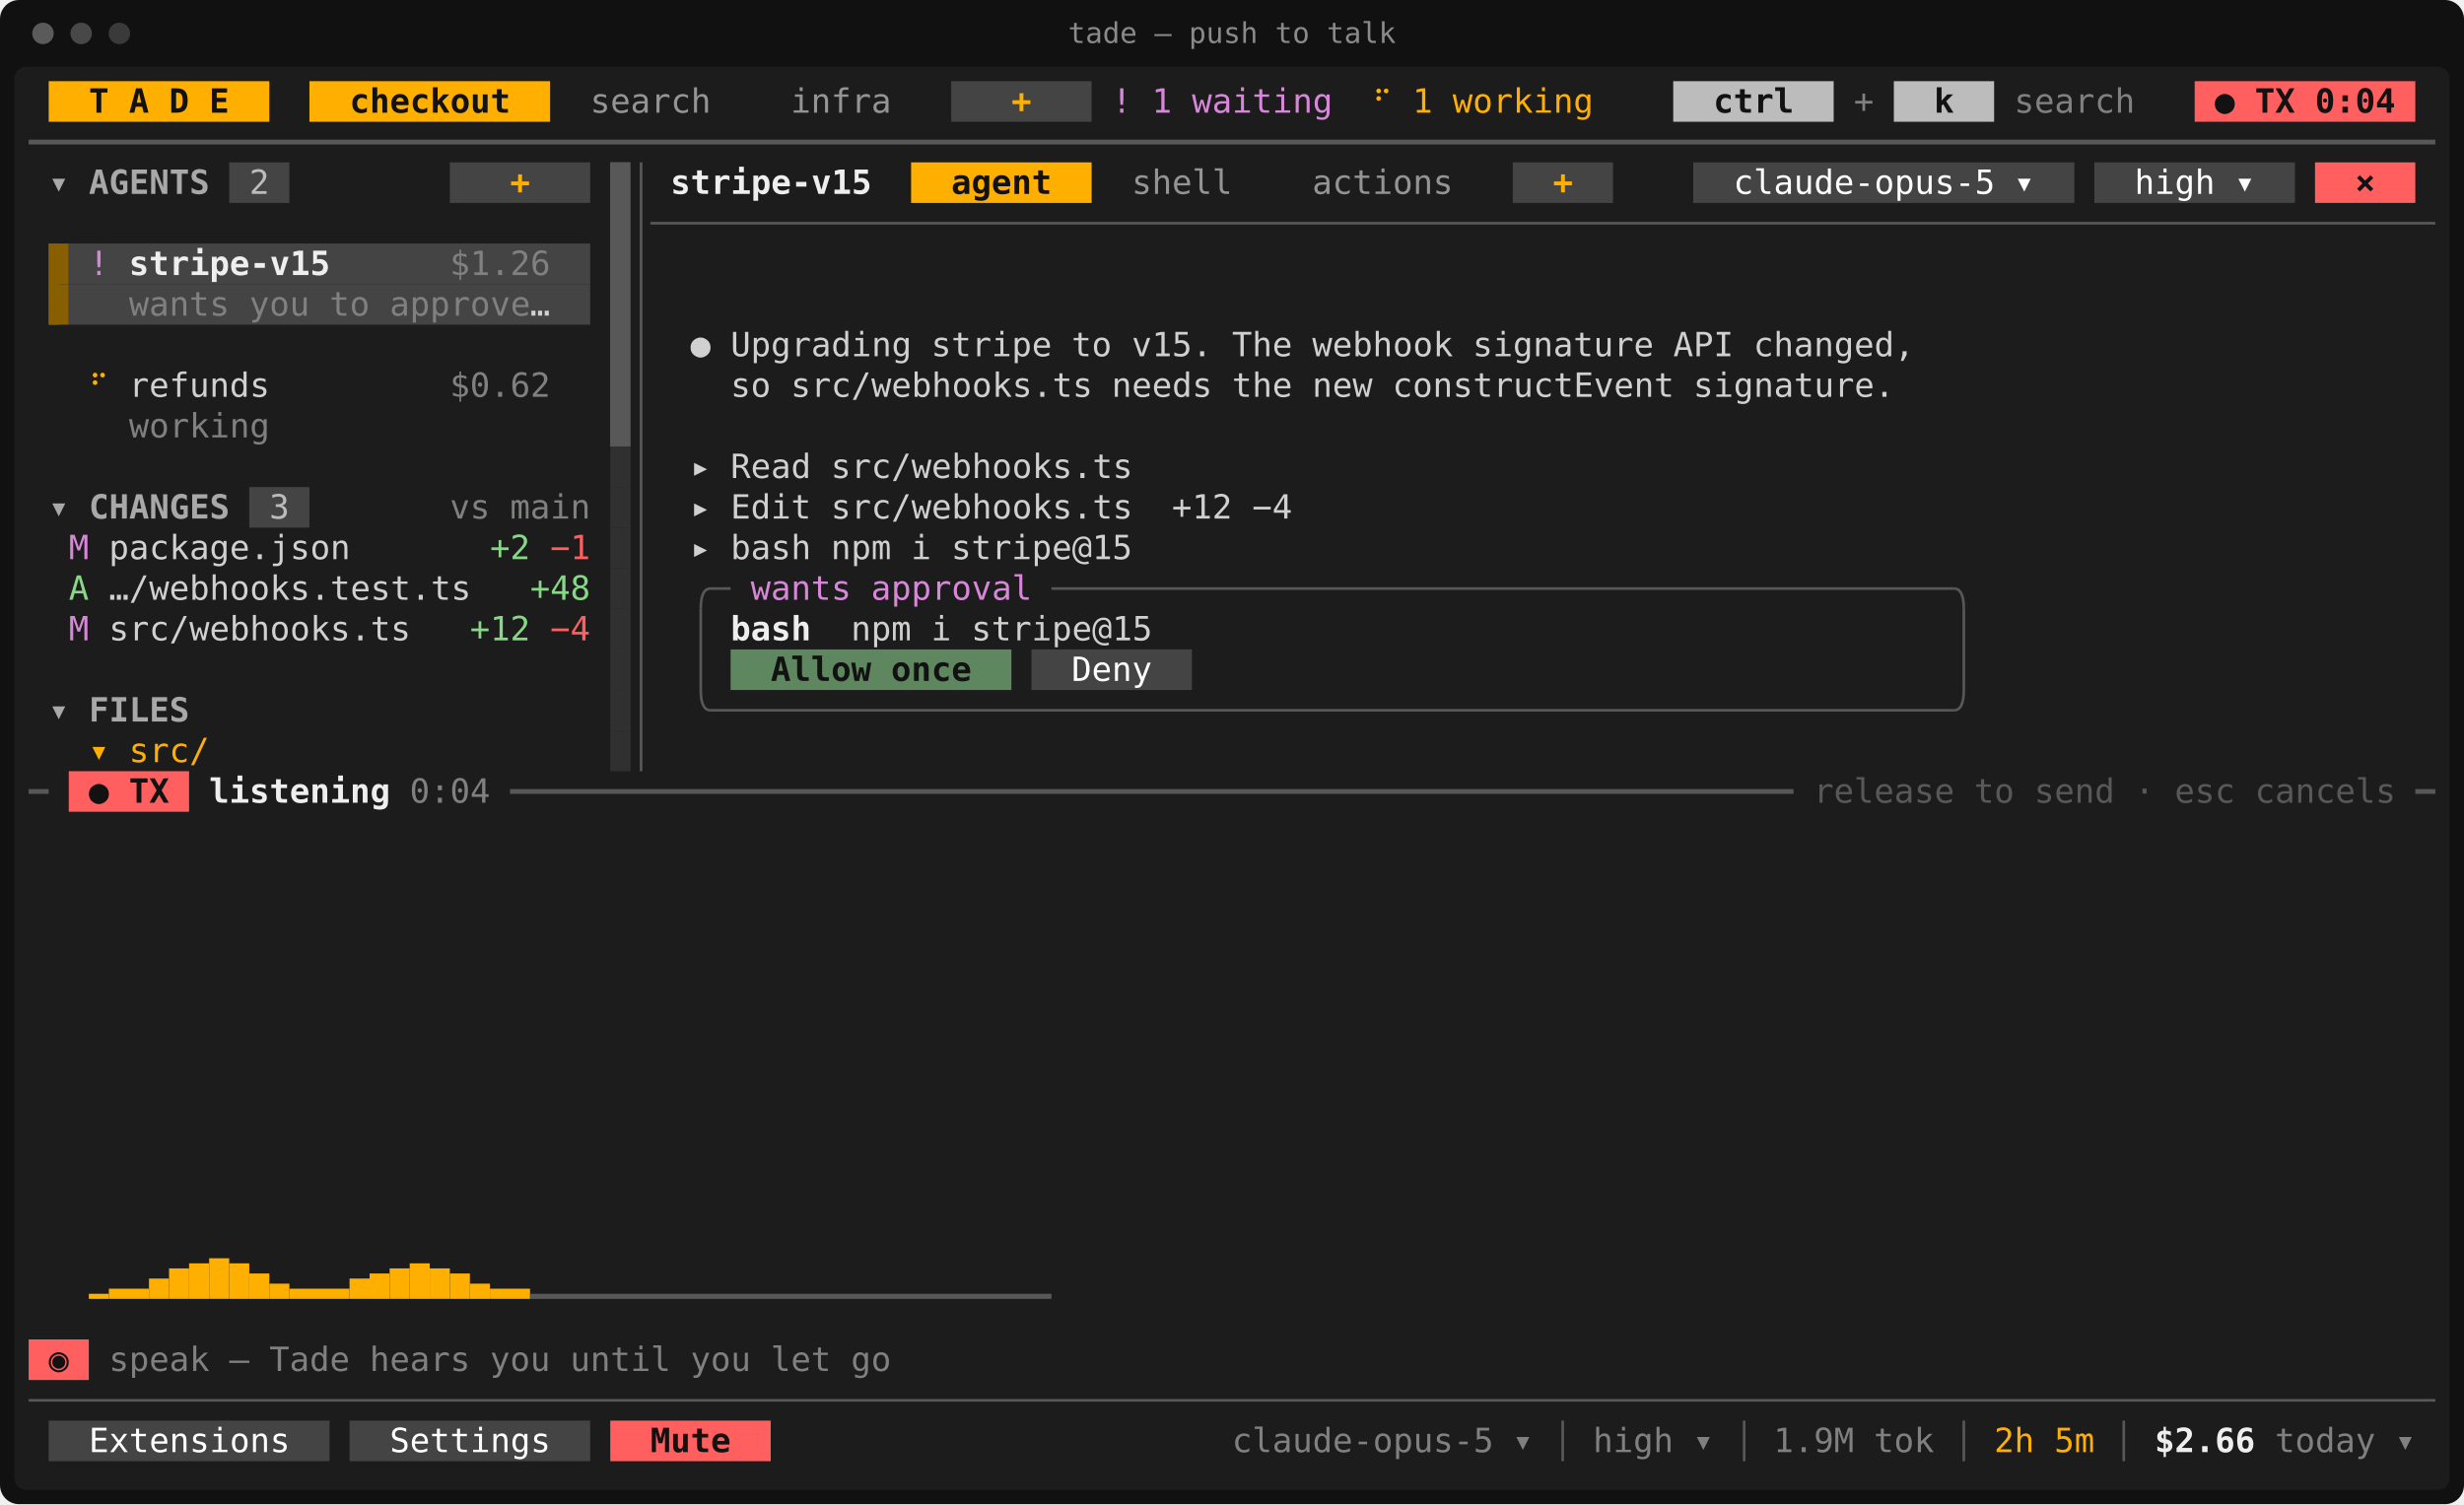
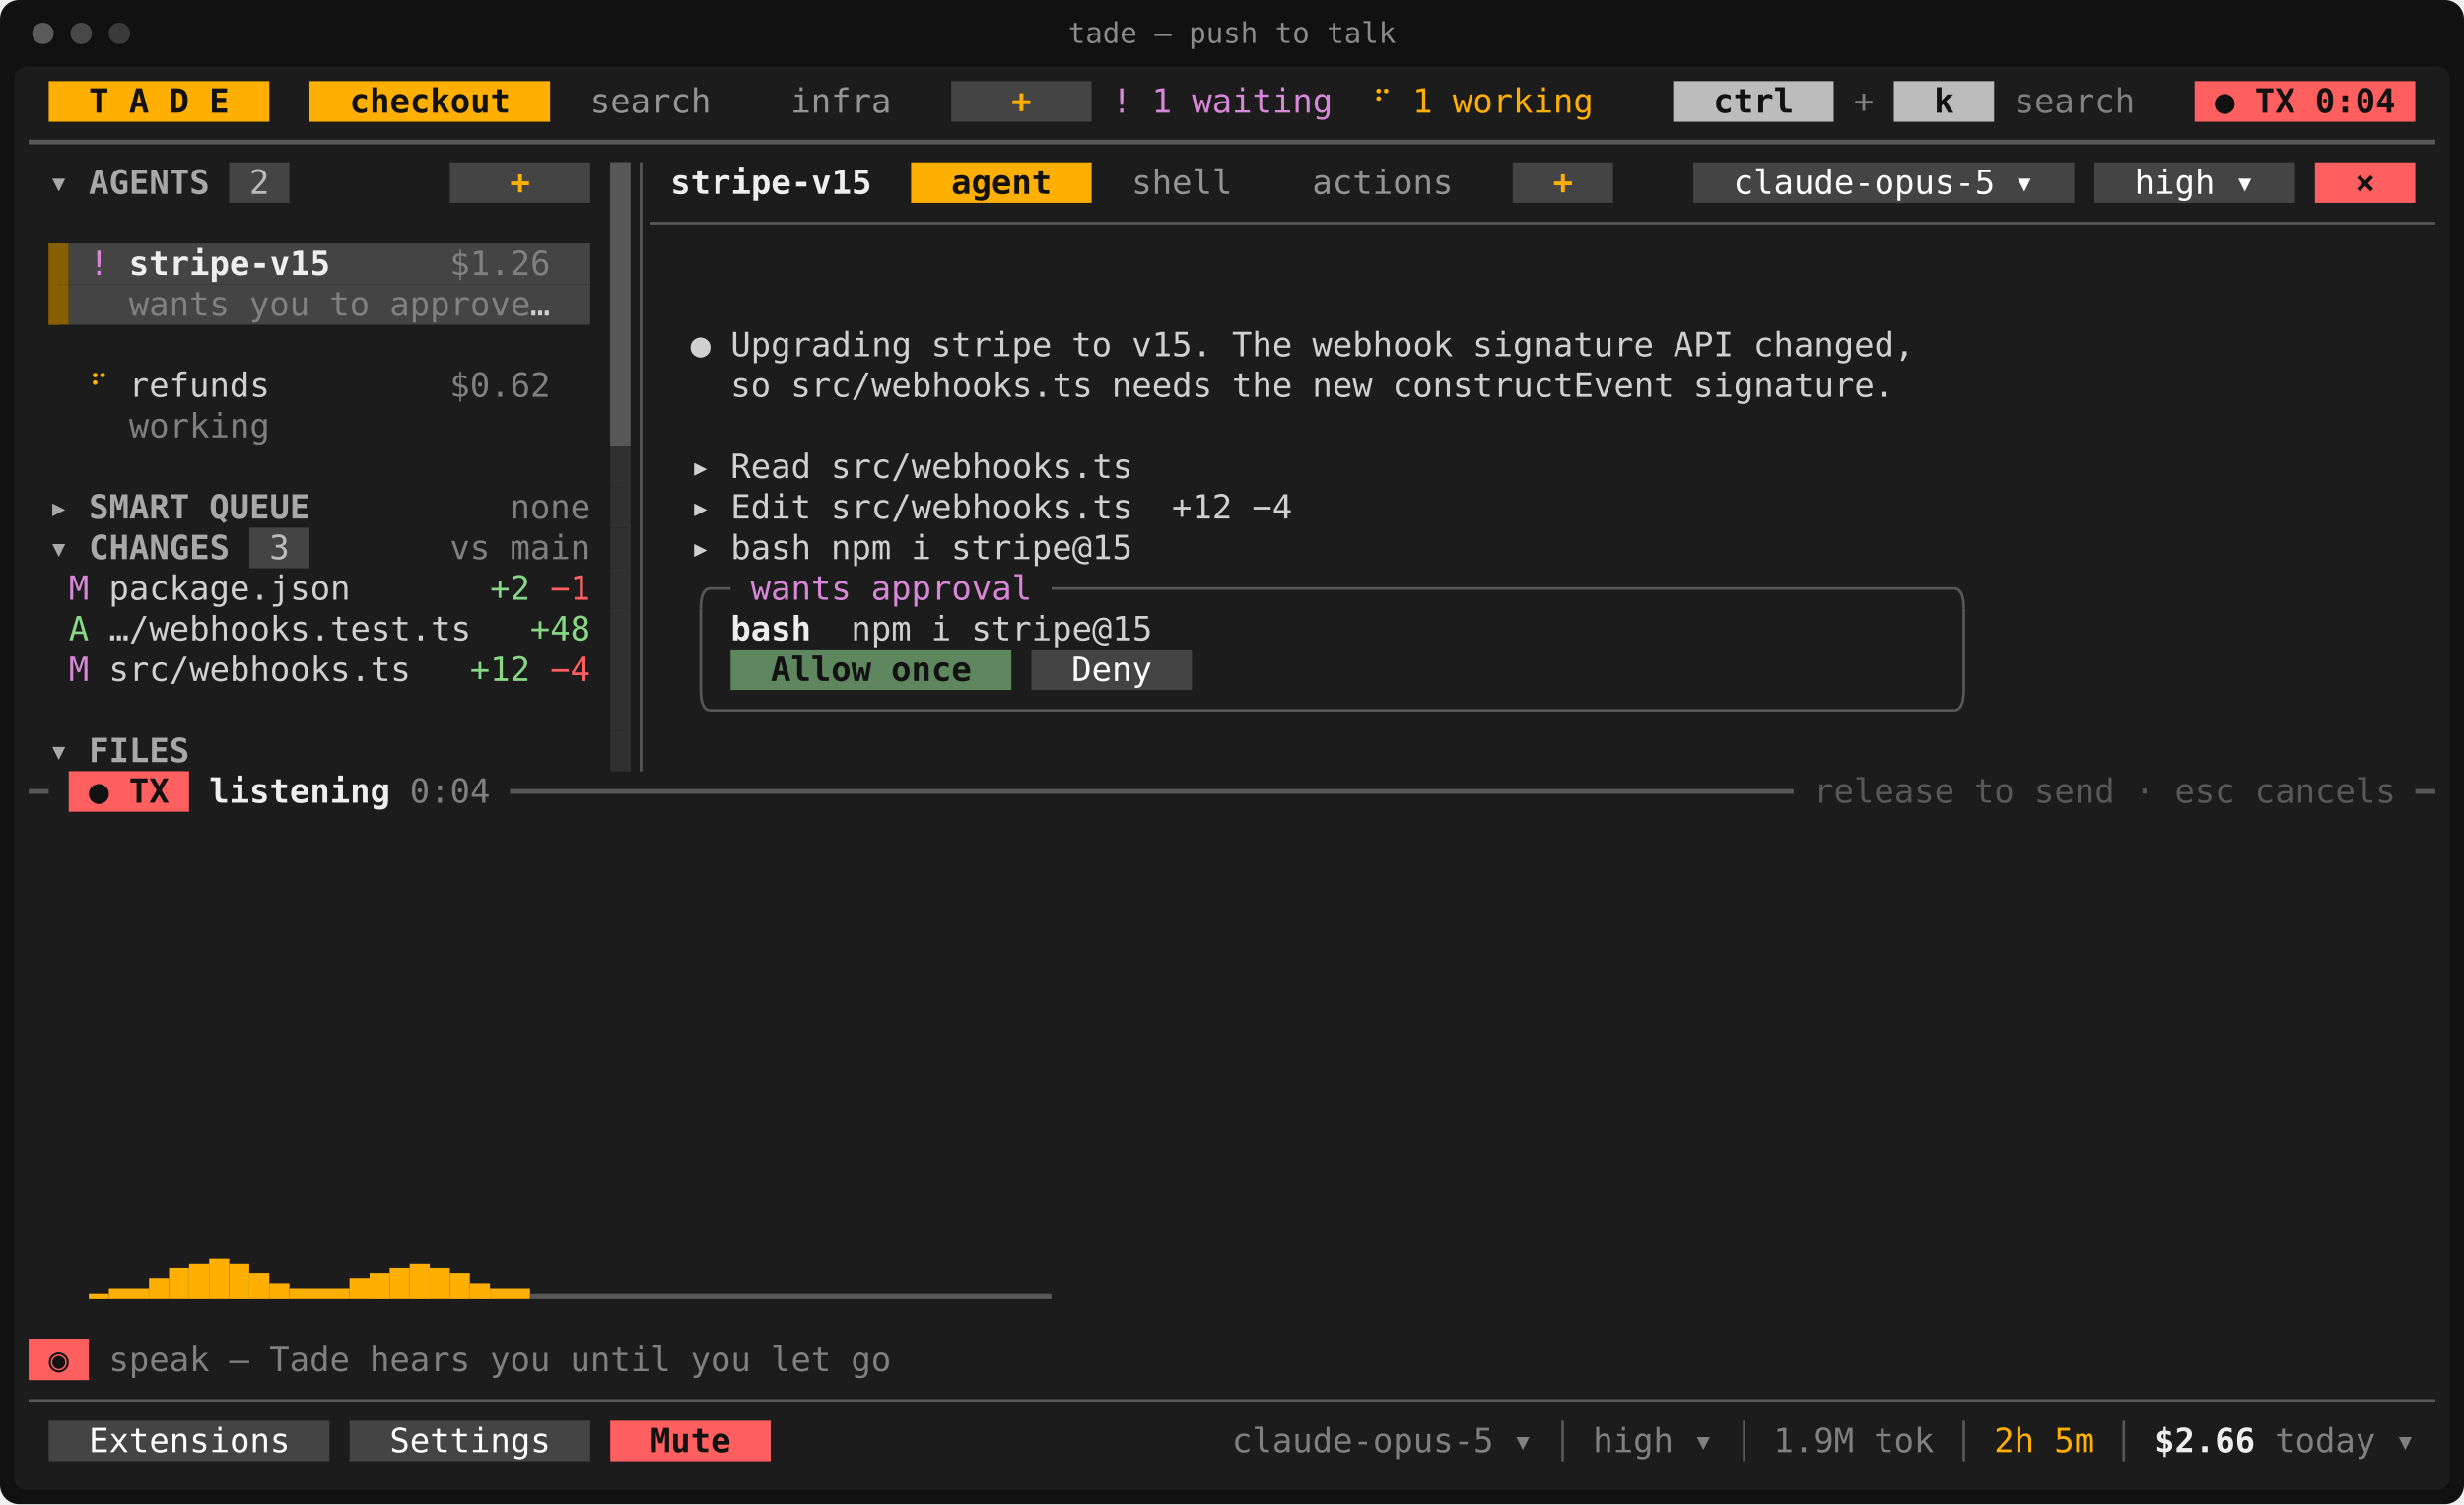
<svg xmlns="http://www.w3.org/2000/svg" viewBox="0 0 1032 630" width="1032" height="630" font-family="ui-monospace,SFMono-Regular,Menlo,Consolas,'DejaVu Sans Mono','Liberation Mono',monospace" font-size="14" role="img" aria-label="tade — push to talk">
  <rect width="1032" height="630" rx="8" fill="#111111" />
  <rect x="6" y="28" width="1020" height="596" rx="5" fill="#1c1c1c" />
  <circle cx="18" cy="14" r="4.5" fill="#5a5a5a" />
  <circle cx="34" cy="14" r="4.5" fill="#484848" />
  <circle cx="50" cy="14" r="4.5" fill="#3a3a3a" />
  <text x="516" y="18" fill="#8a8a8a" font-size="12" text-anchor="middle">tade — push to talk</text>
  <rect x="20.4" y="34" width="92.4" height="17" fill="#ffaf00" />
  <rect x="129.6" y="34" width="100.8" height="17" fill="#ffaf00" />
  <rect x="398.4" y="34" width="58.8" height="17" fill="#444444" />
  <rect x="700.8" y="34" width="67.2" height="17" fill="#bcbcbc" />
  <rect x="793.2" y="34" width="42" height="17" fill="#bcbcbc" />
  <rect x="919.2" y="34" width="92.4" height="17" fill="#ff5f5f" />
  <rect x="96" y="68" width="25.2" height="17" fill="#444444" />
  <rect x="188.4" y="68" width="58.8" height="17" fill="#444444" />
  <rect x="255.6" y="68" width="8.4" height="17" fill="#585858" />
  <rect x="381.6" y="68" width="75.6" height="17" fill="#ffaf00" />
  <rect x="633.6" y="68" width="42" height="17" fill="#444444" />
  <rect x="709.2" y="68" width="159.6" height="17" fill="#444444" />
  <rect x="877.2" y="68" width="84" height="17" fill="#444444" />
  <rect x="969.6" y="68" width="42" height="17" fill="#ff5f5f" />
  <rect x="255.6" y="85" width="8.4" height="17" fill="#585858" />
  <rect x="20.4" y="102" width="8.4" height="17" fill="#875f00" />
  <rect x="28.8" y="102" width="218.4" height="17" fill="#444444" />
  <rect x="255.6" y="102" width="8.4" height="17" fill="#585858" />
  <rect x="20.4" y="119" width="8.4" height="17" fill="#875f00" />
  <rect x="28.8" y="119" width="218.4" height="17" fill="#444444" />
  <rect x="255.6" y="119" width="8.4" height="17" fill="#585858" />
  <rect x="255.6" y="136" width="8.4" height="17" fill="#585858" />
  <rect x="255.6" y="153" width="8.4" height="17" fill="#585858" />
  <rect x="255.6" y="170" width="8.4" height="17" fill="#585858" />
  <rect x="255.6" y="187" width="8.4" height="17" fill="#303030" />
-   <rect x="104.4" y="204" width="25.2" height="17" fill="#444444" />
  <rect x="255.6" y="204" width="8.4" height="17" fill="#303030" />
+   <rect x="104.4" y="221" width="25.2" height="17" fill="#444444" />
  <rect x="255.6" y="221" width="8.4" height="17" fill="#303030" />
  <rect x="255.6" y="238" width="8.4" height="17" fill="#303030" />
  <rect x="255.6" y="255" width="8.4" height="17" fill="#303030" />
  <rect x="255.6" y="272" width="8.4" height="17" fill="#303030" />
  <rect x="306" y="272" width="117.6" height="17" fill="#5f875f" />
  <rect x="432" y="272" width="67.2" height="17" fill="#444444" />
  <rect x="255.6" y="289" width="8.4" height="17" fill="#303030" />
  <rect x="255.6" y="306" width="8.4" height="17" fill="#303030" />
  <rect x="28.8" y="323" width="50.4" height="17" fill="#ff5f5f" />
  <rect x="12" y="561" width="25.2" height="17" fill="#ff5f5f" />
  <rect x="20.4" y="595" width="117.6" height="17" fill="#444444" />
  <rect x="146.4" y="595" width="100.8" height="17" fill="#444444" />
  <rect x="255.6" y="595" width="67.2" height="17" fill="#ff5f5f" />
  <rect x="255.6" y="68" width="8.4" height="119" fill="#585858" />
  <rect x="20.4" y="102" width="4.2" height="34" fill="#875f00" />
  <rect x="262.95" y="187" width="1.05" height="136" fill="#303030" />
  <rect x="37.2" y="541.88" width="8.4" height="2.13" fill="#ffaf00" />
  <rect x="45.6" y="539.75" width="16.8" height="4.25" fill="#ffaf00" />
  <rect x="62.4" y="535.5" width="8.4" height="8.5" fill="#ffaf00" />
  <rect x="70.8" y="531.25" width="8.4" height="12.75" fill="#ffaf00" />
  <rect x="79.2" y="529.13" width="8.4" height="14.88" fill="#ffaf00" />
  <rect x="87.6" y="527" width="8.4" height="17" fill="#ffaf00" />
  <rect x="96" y="529.13" width="8.4" height="14.88" fill="#ffaf00" />
  <rect x="104.4" y="533.38" width="8.4" height="10.63" fill="#ffaf00" />
  <rect x="112.8" y="537.63" width="8.4" height="6.38" fill="#ffaf00" />
  <rect x="121.2" y="539.75" width="25.2" height="4.25" fill="#ffaf00" />
  <rect x="146.4" y="535.5" width="8.4" height="8.5" fill="#ffaf00" />
  <rect x="154.8" y="533.38" width="8.4" height="10.63" fill="#ffaf00" />
  <rect x="163.2" y="531.25" width="8.4" height="12.75" fill="#ffaf00" />
  <rect x="171.6" y="529.13" width="8.4" height="14.88" fill="#ffaf00" />
  <rect x="180" y="531.25" width="8.4" height="12.75" fill="#ffaf00" />
  <rect x="188.4" y="533.38" width="8.4" height="10.63" fill="#ffaf00" />
  <rect x="196.8" y="537.63" width="8.4" height="6.38" fill="#ffaf00" />
  <rect x="205.2" y="539.75" width="16.8" height="4.25" fill="#ffaf00" />
  <rect x="222" y="541.88" width="218.4" height="2.13" fill="#585858" />
  <line x1="12" y1="59.5" x2="1020" y2="59.5" stroke="#585858" stroke-width="2" />
  <line x1="268.5" y1="68" x2="268.5" y2="323" stroke="#585858" stroke-width="1.1" />
  <line x1="272.4" y1="93.5" x2="1020" y2="93.5" stroke="#585858" stroke-width="1.1" />
  <path d="M293.5 255Q293.5 246.5 297.6 246.5" fill="none" stroke="#585858" stroke-width="1.1" />
  <line x1="297.6" y1="246.5" x2="306" y2="246.5" stroke="#585858" stroke-width="1.1" />
  <line x1="440.4" y1="246.5" x2="818.4" y2="246.5" stroke="#585858" stroke-width="1.1" />
  <path d="M822.5 255Q822.5 246.5 818.4 246.5" fill="none" stroke="#585858" stroke-width="1.1" />
  <line x1="293.5" y1="255" x2="293.5" y2="289" stroke="#585858" stroke-width="1.1" />
  <line x1="822.5" y1="255" x2="822.5" y2="289" stroke="#585858" stroke-width="1.1" />
  <path d="M293.5 289Q293.5 297.5 297.6 297.5" fill="none" stroke="#585858" stroke-width="1.1" />
  <line x1="297.6" y1="297.5" x2="818.4" y2="297.5" stroke="#585858" stroke-width="1.1" />
  <path d="M822.5 289Q822.5 297.5 818.4 297.5" fill="none" stroke="#585858" stroke-width="1.1" />
  <line x1="12" y1="331.5" x2="20.4" y2="331.5" stroke="#585858" stroke-width="2" />
  <line x1="213.6" y1="331.5" x2="751.2" y2="331.5" stroke="#585858" stroke-width="2" />
  <line x1="1011.6" y1="331.5" x2="1020" y2="331.5" stroke="#585858" stroke-width="2" />
  <line x1="12" y1="586.5" x2="1020" y2="586.5" stroke="#585858" stroke-width="1.1" />
  <line x1="654.5" y1="595" x2="654.5" y2="612" stroke="#585858" stroke-width="1.1" />
  <line x1="730.5" y1="595" x2="730.5" y2="612" stroke="#585858" stroke-width="1.1" />
  <line x1="822.5" y1="595" x2="822.5" y2="612" stroke="#585858" stroke-width="1.1" />
  <line x1="889.5" y1="595" x2="889.5" y2="612" stroke="#585858" stroke-width="1.1" />
  <text x="37.2" y="47.2" textLength="8.4" lengthAdjust="spacingAndGlyphs" fill="#121212" font-weight="700">T</text>
  <text x="54" y="47.2" textLength="8.4" lengthAdjust="spacingAndGlyphs" fill="#121212" font-weight="700">A</text>
  <text x="70.8" y="47.2" textLength="8.4" lengthAdjust="spacingAndGlyphs" fill="#121212" font-weight="700">D</text>
  <text x="87.6" y="47.2" textLength="8.4" lengthAdjust="spacingAndGlyphs" fill="#121212" font-weight="700">E</text>
  <text x="146.4" y="47.2" textLength="67.2" lengthAdjust="spacingAndGlyphs" fill="#121212" font-weight="700">checkout</text>
  <text x="247.2" y="47.2" textLength="50.4" lengthAdjust="spacingAndGlyphs" fill="#949494">search</text>
  <text x="331.2" y="47.2" textLength="42" lengthAdjust="spacingAndGlyphs" fill="#949494">infra</text>
  <text x="423.6" y="47.2" textLength="8.4" lengthAdjust="spacingAndGlyphs" fill="#ffaf00" font-weight="700">+</text>
  <text x="465.6" y="47.2" textLength="8.4" lengthAdjust="spacingAndGlyphs" fill="#d787d7">!</text>
  <text x="482.4" y="47.2" textLength="8.4" lengthAdjust="spacingAndGlyphs" fill="#d787d7">1</text>
  <text x="499.2" y="47.2" textLength="58.8" lengthAdjust="spacingAndGlyphs" fill="#d787d7">waiting</text>
  <text x="574.8" y="47.2" textLength="8.4" lengthAdjust="spacingAndGlyphs" fill="#ffaf00">⠋</text>
  <text x="591.6" y="47.2" textLength="8.4" lengthAdjust="spacingAndGlyphs" fill="#ffaf00">1</text>
  <text x="608.4" y="47.2" textLength="58.8" lengthAdjust="spacingAndGlyphs" fill="#ffaf00">working</text>
  <text x="717.6" y="47.2" textLength="33.6" lengthAdjust="spacingAndGlyphs" fill="#121212" font-weight="700">ctrl</text>
  <text x="776.4" y="47.2" textLength="8.4" lengthAdjust="spacingAndGlyphs" fill="#808080">+</text>
  <text x="810" y="47.2" textLength="8.4" lengthAdjust="spacingAndGlyphs" fill="#121212" font-weight="700">k</text>
  <text x="843.6" y="47.2" textLength="50.4" lengthAdjust="spacingAndGlyphs" fill="#808080">search</text>
  <text x="927.6" y="47.2" textLength="8.4" lengthAdjust="spacingAndGlyphs" fill="#121212" font-weight="700">●</text>
  <text x="944.4" y="47.2" textLength="16.8" lengthAdjust="spacingAndGlyphs" fill="#121212" font-weight="700">TX</text>
  <text x="969.6" y="47.2" textLength="33.6" lengthAdjust="spacingAndGlyphs" fill="#121212" font-weight="700">0:04</text>
  <text x="20.4" y="81.2" textLength="8.4" lengthAdjust="spacingAndGlyphs" fill="#a8a8a8" font-weight="700">▾</text>
  <text x="37.2" y="81.2" textLength="50.4" lengthAdjust="spacingAndGlyphs" fill="#a8a8a8" font-weight="700">AGENTS</text>
  <text x="104.4" y="81.2" textLength="8.4" lengthAdjust="spacingAndGlyphs" fill="#bcbcbc">2</text>
  <text x="213.6" y="81.2" textLength="8.4" lengthAdjust="spacingAndGlyphs" fill="#ffaf00" font-weight="700">+</text>
  <text x="280.8" y="81.2" textLength="84" lengthAdjust="spacingAndGlyphs" fill="#eeeeee" font-weight="700">stripe-v15</text>
  <text x="398.4" y="81.2" textLength="42" lengthAdjust="spacingAndGlyphs" fill="#121212" font-weight="700">agent</text>
  <text x="474" y="81.2" textLength="42" lengthAdjust="spacingAndGlyphs" fill="#949494">shell</text>
  <text x="549.6" y="81.2" textLength="58.8" lengthAdjust="spacingAndGlyphs" fill="#949494">actions</text>
  <text x="650.4" y="81.2" textLength="8.4" lengthAdjust="spacingAndGlyphs" fill="#ffaf00" font-weight="700">+</text>
  <text x="726" y="81.2" textLength="109.2" lengthAdjust="spacingAndGlyphs" fill="#ffffff">claude-opus-5</text>
  <text x="843.6" y="81.2" textLength="8.4" lengthAdjust="spacingAndGlyphs" fill="#ffffff">▾</text>
  <text x="894" y="81.2" textLength="33.6" lengthAdjust="spacingAndGlyphs" fill="#ffffff">high</text>
  <text x="936" y="81.2" textLength="8.4" lengthAdjust="spacingAndGlyphs" fill="#ffffff">▾</text>
  <text x="986.4" y="81.2" textLength="8.4" lengthAdjust="spacingAndGlyphs" fill="#121212" font-weight="700">×</text>
  <text x="37.2" y="115.2" textLength="8.4" lengthAdjust="spacingAndGlyphs" fill="#d787d7">!</text>
  <text x="54" y="115.2" textLength="84" lengthAdjust="spacingAndGlyphs" fill="#eeeeee" font-weight="700">stripe-v15</text>
  <text x="188.4" y="115.2" textLength="42" lengthAdjust="spacingAndGlyphs" fill="#808080">$1.26</text>
  <text x="54" y="132.2" textLength="42" lengthAdjust="spacingAndGlyphs" fill="#808080">wants</text>
  <text x="104.4" y="132.2" textLength="25.2" lengthAdjust="spacingAndGlyphs" fill="#808080">you</text>
  <text x="138" y="132.2" textLength="16.8" lengthAdjust="spacingAndGlyphs" fill="#808080">to</text>
  <text x="163.2" y="132.2" textLength="58.8" lengthAdjust="spacingAndGlyphs" fill="#808080">approve</text>
  <text x="222" y="132.2" textLength="8.4" lengthAdjust="spacingAndGlyphs" fill="#d0d0d0">…</text>
  <text x="289.2" y="149.2" textLength="8.4" lengthAdjust="spacingAndGlyphs" fill="#d0d0d0">●</text>
  <text x="306" y="149.2" textLength="75.6" lengthAdjust="spacingAndGlyphs" fill="#d0d0d0">Upgrading</text>
  <text x="390" y="149.2" textLength="50.4" lengthAdjust="spacingAndGlyphs" fill="#d0d0d0">stripe</text>
  <text x="448.8" y="149.2" textLength="16.8" lengthAdjust="spacingAndGlyphs" fill="#d0d0d0">to</text>
  <text x="474" y="149.2" textLength="33.6" lengthAdjust="spacingAndGlyphs" fill="#d0d0d0">v15.</text>
  <text x="516" y="149.2" textLength="25.2" lengthAdjust="spacingAndGlyphs" fill="#d0d0d0">The</text>
  <text x="549.6" y="149.2" textLength="58.8" lengthAdjust="spacingAndGlyphs" fill="#d0d0d0">webhook</text>
  <text x="616.8" y="149.2" textLength="75.6" lengthAdjust="spacingAndGlyphs" fill="#d0d0d0">signature</text>
  <text x="700.8" y="149.2" textLength="25.2" lengthAdjust="spacingAndGlyphs" fill="#d0d0d0">API</text>
  <text x="734.4" y="149.2" textLength="67.2" lengthAdjust="spacingAndGlyphs" fill="#d0d0d0">changed,</text>
  <text x="37.2" y="166.2" textLength="8.4" lengthAdjust="spacingAndGlyphs" fill="#ffaf00">⠋</text>
  <text x="54" y="166.2" textLength="58.8" lengthAdjust="spacingAndGlyphs" fill="#d0d0d0">refunds</text>
  <text x="188.4" y="166.2" textLength="42" lengthAdjust="spacingAndGlyphs" fill="#808080">$0.62</text>
  <text x="306" y="166.2" textLength="16.8" lengthAdjust="spacingAndGlyphs" fill="#d0d0d0">so</text>
  <text x="331.2" y="166.2" textLength="126" lengthAdjust="spacingAndGlyphs" fill="#d0d0d0">src/webhooks.ts</text>
  <text x="465.6" y="166.2" textLength="42" lengthAdjust="spacingAndGlyphs" fill="#d0d0d0">needs</text>
  <text x="516" y="166.2" textLength="25.2" lengthAdjust="spacingAndGlyphs" fill="#d0d0d0">the</text>
  <text x="549.6" y="166.2" textLength="25.2" lengthAdjust="spacingAndGlyphs" fill="#d0d0d0">new</text>
  <text x="583.2" y="166.2" textLength="117.6" lengthAdjust="spacingAndGlyphs" fill="#d0d0d0">constructEvent</text>
  <text x="709.2" y="166.2" textLength="84" lengthAdjust="spacingAndGlyphs" fill="#d0d0d0">signature.</text>
  <text x="54" y="183.2" textLength="58.8" lengthAdjust="spacingAndGlyphs" fill="#808080">working</text>
  <text x="289.2" y="200.2" textLength="8.4" lengthAdjust="spacingAndGlyphs" fill="#d0d0d0">▸</text>
  <text x="306" y="200.2" textLength="33.6" lengthAdjust="spacingAndGlyphs" fill="#d0d0d0">Read</text>
  <text x="348" y="200.2" textLength="126" lengthAdjust="spacingAndGlyphs" fill="#d0d0d0">src/webhooks.ts</text>
-   <text x="20.4" y="217.2" textLength="8.4" lengthAdjust="spacingAndGlyphs" fill="#a8a8a8" font-weight="700">▾</text>
-   <text x="37.2" y="217.2" textLength="58.8" lengthAdjust="spacingAndGlyphs" fill="#a8a8a8" font-weight="700">CHANGES</text>
-   <text x="112.8" y="217.2" textLength="8.4" lengthAdjust="spacingAndGlyphs" fill="#bcbcbc">3</text>
-   <text x="188.4" y="217.2" textLength="16.8" lengthAdjust="spacingAndGlyphs" fill="#808080">vs</text>
-   <text x="213.6" y="217.2" textLength="33.6" lengthAdjust="spacingAndGlyphs" fill="#808080">main</text>
+   <text x="20.4" y="217.2" textLength="8.4" lengthAdjust="spacingAndGlyphs" fill="#a8a8a8" font-weight="700">▸</text>
+   <text x="37.2" y="217.2" textLength="42" lengthAdjust="spacingAndGlyphs" fill="#a8a8a8" font-weight="700">SMART</text>
+   <text x="87.6" y="217.2" textLength="42" lengthAdjust="spacingAndGlyphs" fill="#a8a8a8" font-weight="700">QUEUE</text>
+   <text x="213.6" y="217.2" textLength="33.6" lengthAdjust="spacingAndGlyphs" fill="#808080">none</text>
  <text x="289.2" y="217.2" textLength="8.4" lengthAdjust="spacingAndGlyphs" fill="#d0d0d0">▸</text>
  <text x="306" y="217.2" textLength="33.6" lengthAdjust="spacingAndGlyphs" fill="#d0d0d0">Edit</text>
  <text x="348" y="217.2" textLength="126" lengthAdjust="spacingAndGlyphs" fill="#d0d0d0">src/webhooks.ts</text>
  <text x="490.8" y="217.2" textLength="25.2" lengthAdjust="spacingAndGlyphs" fill="#d0d0d0">+12</text>
  <text x="524.4" y="217.2" textLength="16.8" lengthAdjust="spacingAndGlyphs" fill="#d0d0d0">−4</text>
-   <text x="28.8" y="234.2" textLength="8.4" lengthAdjust="spacingAndGlyphs" fill="#d787d7">M</text>
-   <text x="45.6" y="234.2" textLength="100.8" lengthAdjust="spacingAndGlyphs" fill="#d0d0d0">package.json</text>
-   <text x="205.2" y="234.2" textLength="16.8" lengthAdjust="spacingAndGlyphs" fill="#87d787">+2</text>
-   <text x="230.4" y="234.2" textLength="16.8" lengthAdjust="spacingAndGlyphs" fill="#ff5f5f">−1</text>
+   <text x="20.4" y="234.2" textLength="8.4" lengthAdjust="spacingAndGlyphs" fill="#a8a8a8" font-weight="700">▾</text>
+   <text x="37.2" y="234.2" textLength="58.8" lengthAdjust="spacingAndGlyphs" fill="#a8a8a8" font-weight="700">CHANGES</text>
+   <text x="112.8" y="234.2" textLength="8.4" lengthAdjust="spacingAndGlyphs" fill="#bcbcbc">3</text>
+   <text x="188.4" y="234.2" textLength="16.8" lengthAdjust="spacingAndGlyphs" fill="#808080">vs</text>
+   <text x="213.6" y="234.2" textLength="33.6" lengthAdjust="spacingAndGlyphs" fill="#808080">main</text>
  <text x="289.2" y="234.2" textLength="8.4" lengthAdjust="spacingAndGlyphs" fill="#d0d0d0">▸</text>
  <text x="306" y="234.2" textLength="33.6" lengthAdjust="spacingAndGlyphs" fill="#d0d0d0">bash</text>
  <text x="348" y="234.2" textLength="25.2" lengthAdjust="spacingAndGlyphs" fill="#d0d0d0">npm</text>
  <text x="381.6" y="234.2" textLength="8.4" lengthAdjust="spacingAndGlyphs" fill="#d0d0d0">i</text>
  <text x="398.4" y="234.2" textLength="75.6" lengthAdjust="spacingAndGlyphs" fill="#d0d0d0">stripe@15</text>
-   <text x="28.8" y="251.2" textLength="8.4" lengthAdjust="spacingAndGlyphs" fill="#87d787">A</text>
-   <text x="45.6" y="251.2" textLength="151.2" lengthAdjust="spacingAndGlyphs" fill="#d0d0d0">…/webhooks.test.ts</text>
-   <text x="222" y="251.2" textLength="25.2" lengthAdjust="spacingAndGlyphs" fill="#87d787">+48</text>
+   <text x="28.8" y="251.2" textLength="8.4" lengthAdjust="spacingAndGlyphs" fill="#d787d7">M</text>
+   <text x="45.6" y="251.2" textLength="100.8" lengthAdjust="spacingAndGlyphs" fill="#d0d0d0">package.json</text>
+   <text x="205.2" y="251.2" textLength="16.8" lengthAdjust="spacingAndGlyphs" fill="#87d787">+2</text>
+   <text x="230.4" y="251.2" textLength="16.8" lengthAdjust="spacingAndGlyphs" fill="#ff5f5f">−1</text>
  <text x="314.4" y="251.2" textLength="42" lengthAdjust="spacingAndGlyphs" fill="#d787d7">wants</text>
  <text x="364.8" y="251.2" textLength="67.2" lengthAdjust="spacingAndGlyphs" fill="#d787d7">approval</text>
-   <text x="28.8" y="268.2" textLength="8.4" lengthAdjust="spacingAndGlyphs" fill="#d787d7">M</text>
-   <text x="45.6" y="268.2" textLength="126" lengthAdjust="spacingAndGlyphs" fill="#d0d0d0">src/webhooks.ts</text>
-   <text x="196.8" y="268.2" textLength="25.2" lengthAdjust="spacingAndGlyphs" fill="#87d787">+12</text>
-   <text x="230.4" y="268.2" textLength="16.8" lengthAdjust="spacingAndGlyphs" fill="#ff5f5f">−4</text>
+   <text x="28.8" y="268.2" textLength="8.4" lengthAdjust="spacingAndGlyphs" fill="#87d787">A</text>
+   <text x="45.6" y="268.2" textLength="151.2" lengthAdjust="spacingAndGlyphs" fill="#d0d0d0">…/webhooks.test.ts</text>
+   <text x="222" y="268.2" textLength="25.2" lengthAdjust="spacingAndGlyphs" fill="#87d787">+48</text>
  <text x="306" y="268.2" textLength="33.6" lengthAdjust="spacingAndGlyphs" fill="#eeeeee" font-weight="700">bash</text>
  <text x="356.4" y="268.2" textLength="25.2" lengthAdjust="spacingAndGlyphs" fill="#d0d0d0">npm</text>
  <text x="390" y="268.2" textLength="8.4" lengthAdjust="spacingAndGlyphs" fill="#d0d0d0">i</text>
  <text x="406.8" y="268.2" textLength="75.6" lengthAdjust="spacingAndGlyphs" fill="#d0d0d0">stripe@15</text>
+   <text x="28.8" y="285.2" textLength="8.4" lengthAdjust="spacingAndGlyphs" fill="#d787d7">M</text>
+   <text x="45.6" y="285.2" textLength="126" lengthAdjust="spacingAndGlyphs" fill="#d0d0d0">src/webhooks.ts</text>
+   <text x="196.8" y="285.2" textLength="25.2" lengthAdjust="spacingAndGlyphs" fill="#87d787">+12</text>
+   <text x="230.4" y="285.2" textLength="16.8" lengthAdjust="spacingAndGlyphs" fill="#ff5f5f">−4</text>
  <text x="322.8" y="285.2" textLength="42" lengthAdjust="spacingAndGlyphs" fill="#121212" font-weight="700">Allow</text>
  <text x="373.2" y="285.2" textLength="33.6" lengthAdjust="spacingAndGlyphs" fill="#121212" font-weight="700">once</text>
  <text x="448.8" y="285.2" textLength="33.6" lengthAdjust="spacingAndGlyphs" fill="#ffffff">Deny</text>
-   <text x="20.4" y="302.2" textLength="8.4" lengthAdjust="spacingAndGlyphs" fill="#a8a8a8" font-weight="700">▾</text>
-   <text x="37.2" y="302.2" textLength="42" lengthAdjust="spacingAndGlyphs" fill="#a8a8a8" font-weight="700">FILES</text>
-   <text x="37.2" y="319.2" textLength="8.4" lengthAdjust="spacingAndGlyphs" fill="#ffaf00">▾</text>
-   <text x="54" y="319.2" textLength="33.6" lengthAdjust="spacingAndGlyphs" fill="#ffaf00">src/</text>
+   <text x="20.4" y="319.2" textLength="8.4" lengthAdjust="spacingAndGlyphs" fill="#a8a8a8" font-weight="700">▾</text>
+   <text x="37.2" y="319.2" textLength="42" lengthAdjust="spacingAndGlyphs" fill="#a8a8a8" font-weight="700">FILES</text>
  <text x="37.2" y="336.2" textLength="8.4" lengthAdjust="spacingAndGlyphs" fill="#121212" font-weight="700">●</text>
  <text x="54" y="336.2" textLength="16.8" lengthAdjust="spacingAndGlyphs" fill="#121212" font-weight="700">TX</text>
  <text x="87.6" y="336.2" textLength="75.6" lengthAdjust="spacingAndGlyphs" fill="#eeeeee" font-weight="700">listening</text>
  <text x="171.6" y="336.2" textLength="33.6" lengthAdjust="spacingAndGlyphs" fill="#808080">0:04</text>
  <text x="759.6" y="336.2" textLength="58.8" lengthAdjust="spacingAndGlyphs" fill="#585858">release</text>
  <text x="826.8" y="336.2" textLength="16.8" lengthAdjust="spacingAndGlyphs" fill="#585858">to</text>
  <text x="852" y="336.2" textLength="33.6" lengthAdjust="spacingAndGlyphs" fill="#585858">send</text>
  <text x="894" y="336.2" textLength="8.4" lengthAdjust="spacingAndGlyphs" fill="#585858">·</text>
  <text x="910.8" y="336.2" textLength="25.2" lengthAdjust="spacingAndGlyphs" fill="#585858">esc</text>
  <text x="944.4" y="336.2" textLength="58.8" lengthAdjust="spacingAndGlyphs" fill="#585858">cancels</text>
  <text x="20.4" y="574.2" textLength="8.4" lengthAdjust="spacingAndGlyphs" fill="#121212" font-weight="700">◉</text>
  <text x="45.6" y="574.2" textLength="42" lengthAdjust="spacingAndGlyphs" fill="#808080">speak</text>
  <text x="96" y="574.2" textLength="8.4" lengthAdjust="spacingAndGlyphs" fill="#808080">—</text>
  <text x="112.8" y="574.2" textLength="33.6" lengthAdjust="spacingAndGlyphs" fill="#808080">Tade</text>
  <text x="154.8" y="574.2" textLength="42" lengthAdjust="spacingAndGlyphs" fill="#808080">hears</text>
  <text x="205.2" y="574.2" textLength="25.2" lengthAdjust="spacingAndGlyphs" fill="#808080">you</text>
  <text x="238.8" y="574.2" textLength="42" lengthAdjust="spacingAndGlyphs" fill="#808080">until</text>
  <text x="289.2" y="574.2" textLength="25.2" lengthAdjust="spacingAndGlyphs" fill="#808080">you</text>
  <text x="322.8" y="574.2" textLength="25.2" lengthAdjust="spacingAndGlyphs" fill="#808080">let</text>
  <text x="356.4" y="574.2" textLength="16.8" lengthAdjust="spacingAndGlyphs" fill="#808080">go</text>
  <text x="37.2" y="608.2" textLength="84" lengthAdjust="spacingAndGlyphs" fill="#ffffff">Extensions</text>
  <text x="163.2" y="608.2" textLength="67.2" lengthAdjust="spacingAndGlyphs" fill="#ffffff">Settings</text>
  <text x="272.4" y="608.2" textLength="33.6" lengthAdjust="spacingAndGlyphs" fill="#121212" font-weight="700">Mute</text>
  <text x="516" y="608.2" textLength="109.2" lengthAdjust="spacingAndGlyphs" fill="#808080">claude-opus-5</text>
  <text x="633.6" y="608.2" textLength="8.4" lengthAdjust="spacingAndGlyphs" fill="#808080">▾</text>
  <text x="667.2" y="608.2" textLength="33.6" lengthAdjust="spacingAndGlyphs" fill="#808080">high</text>
  <text x="709.2" y="608.2" textLength="8.4" lengthAdjust="spacingAndGlyphs" fill="#808080">▾</text>
  <text x="742.8" y="608.2" textLength="33.6" lengthAdjust="spacingAndGlyphs" fill="#808080">1.9M</text>
  <text x="784.8" y="608.2" textLength="25.2" lengthAdjust="spacingAndGlyphs" fill="#808080">tok</text>
  <text x="835.2" y="608.2" textLength="16.8" lengthAdjust="spacingAndGlyphs" fill="#ffaf00">2h</text>
  <text x="860.4" y="608.2" textLength="16.8" lengthAdjust="spacingAndGlyphs" fill="#ffaf00">5m</text>
  <text x="902.4" y="608.2" textLength="42" lengthAdjust="spacingAndGlyphs" fill="#eeeeee" font-weight="700">$2.66</text>
  <text x="952.8" y="608.2" textLength="42" lengthAdjust="spacingAndGlyphs" fill="#808080">today</text>
  <text x="1003.2" y="608.2" textLength="8.4" lengthAdjust="spacingAndGlyphs" fill="#808080">▾</text>
</svg>
